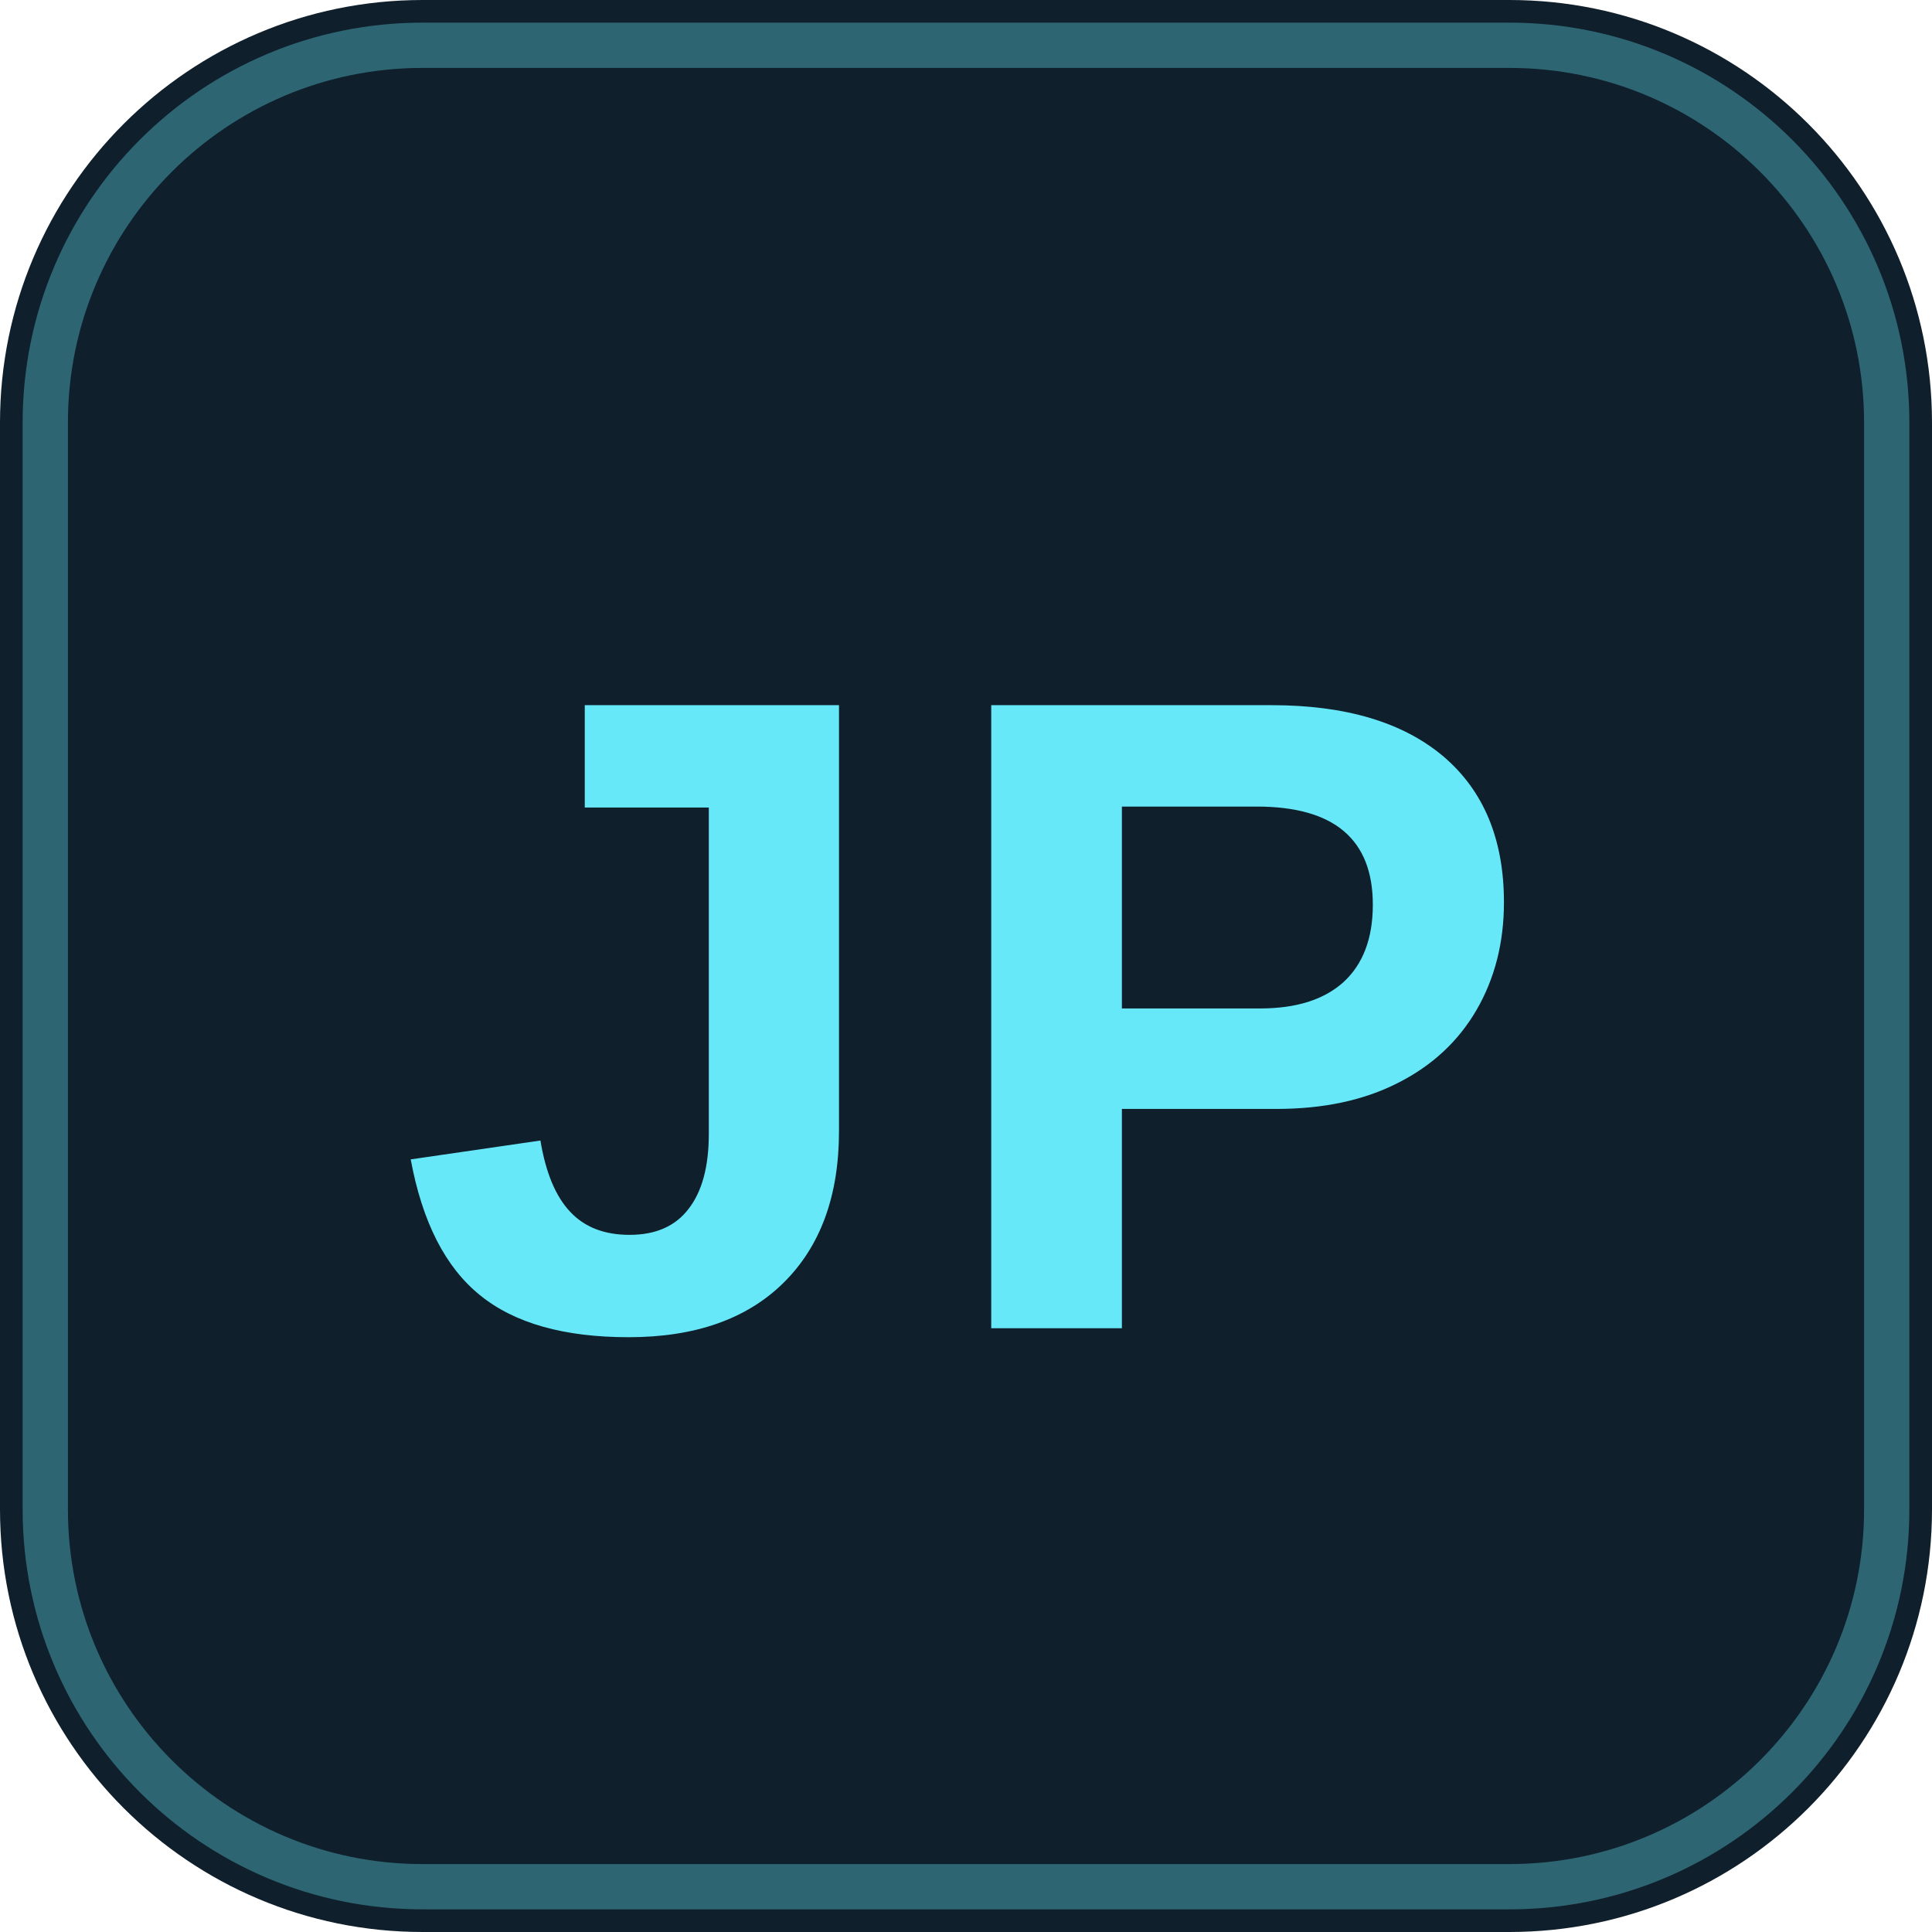
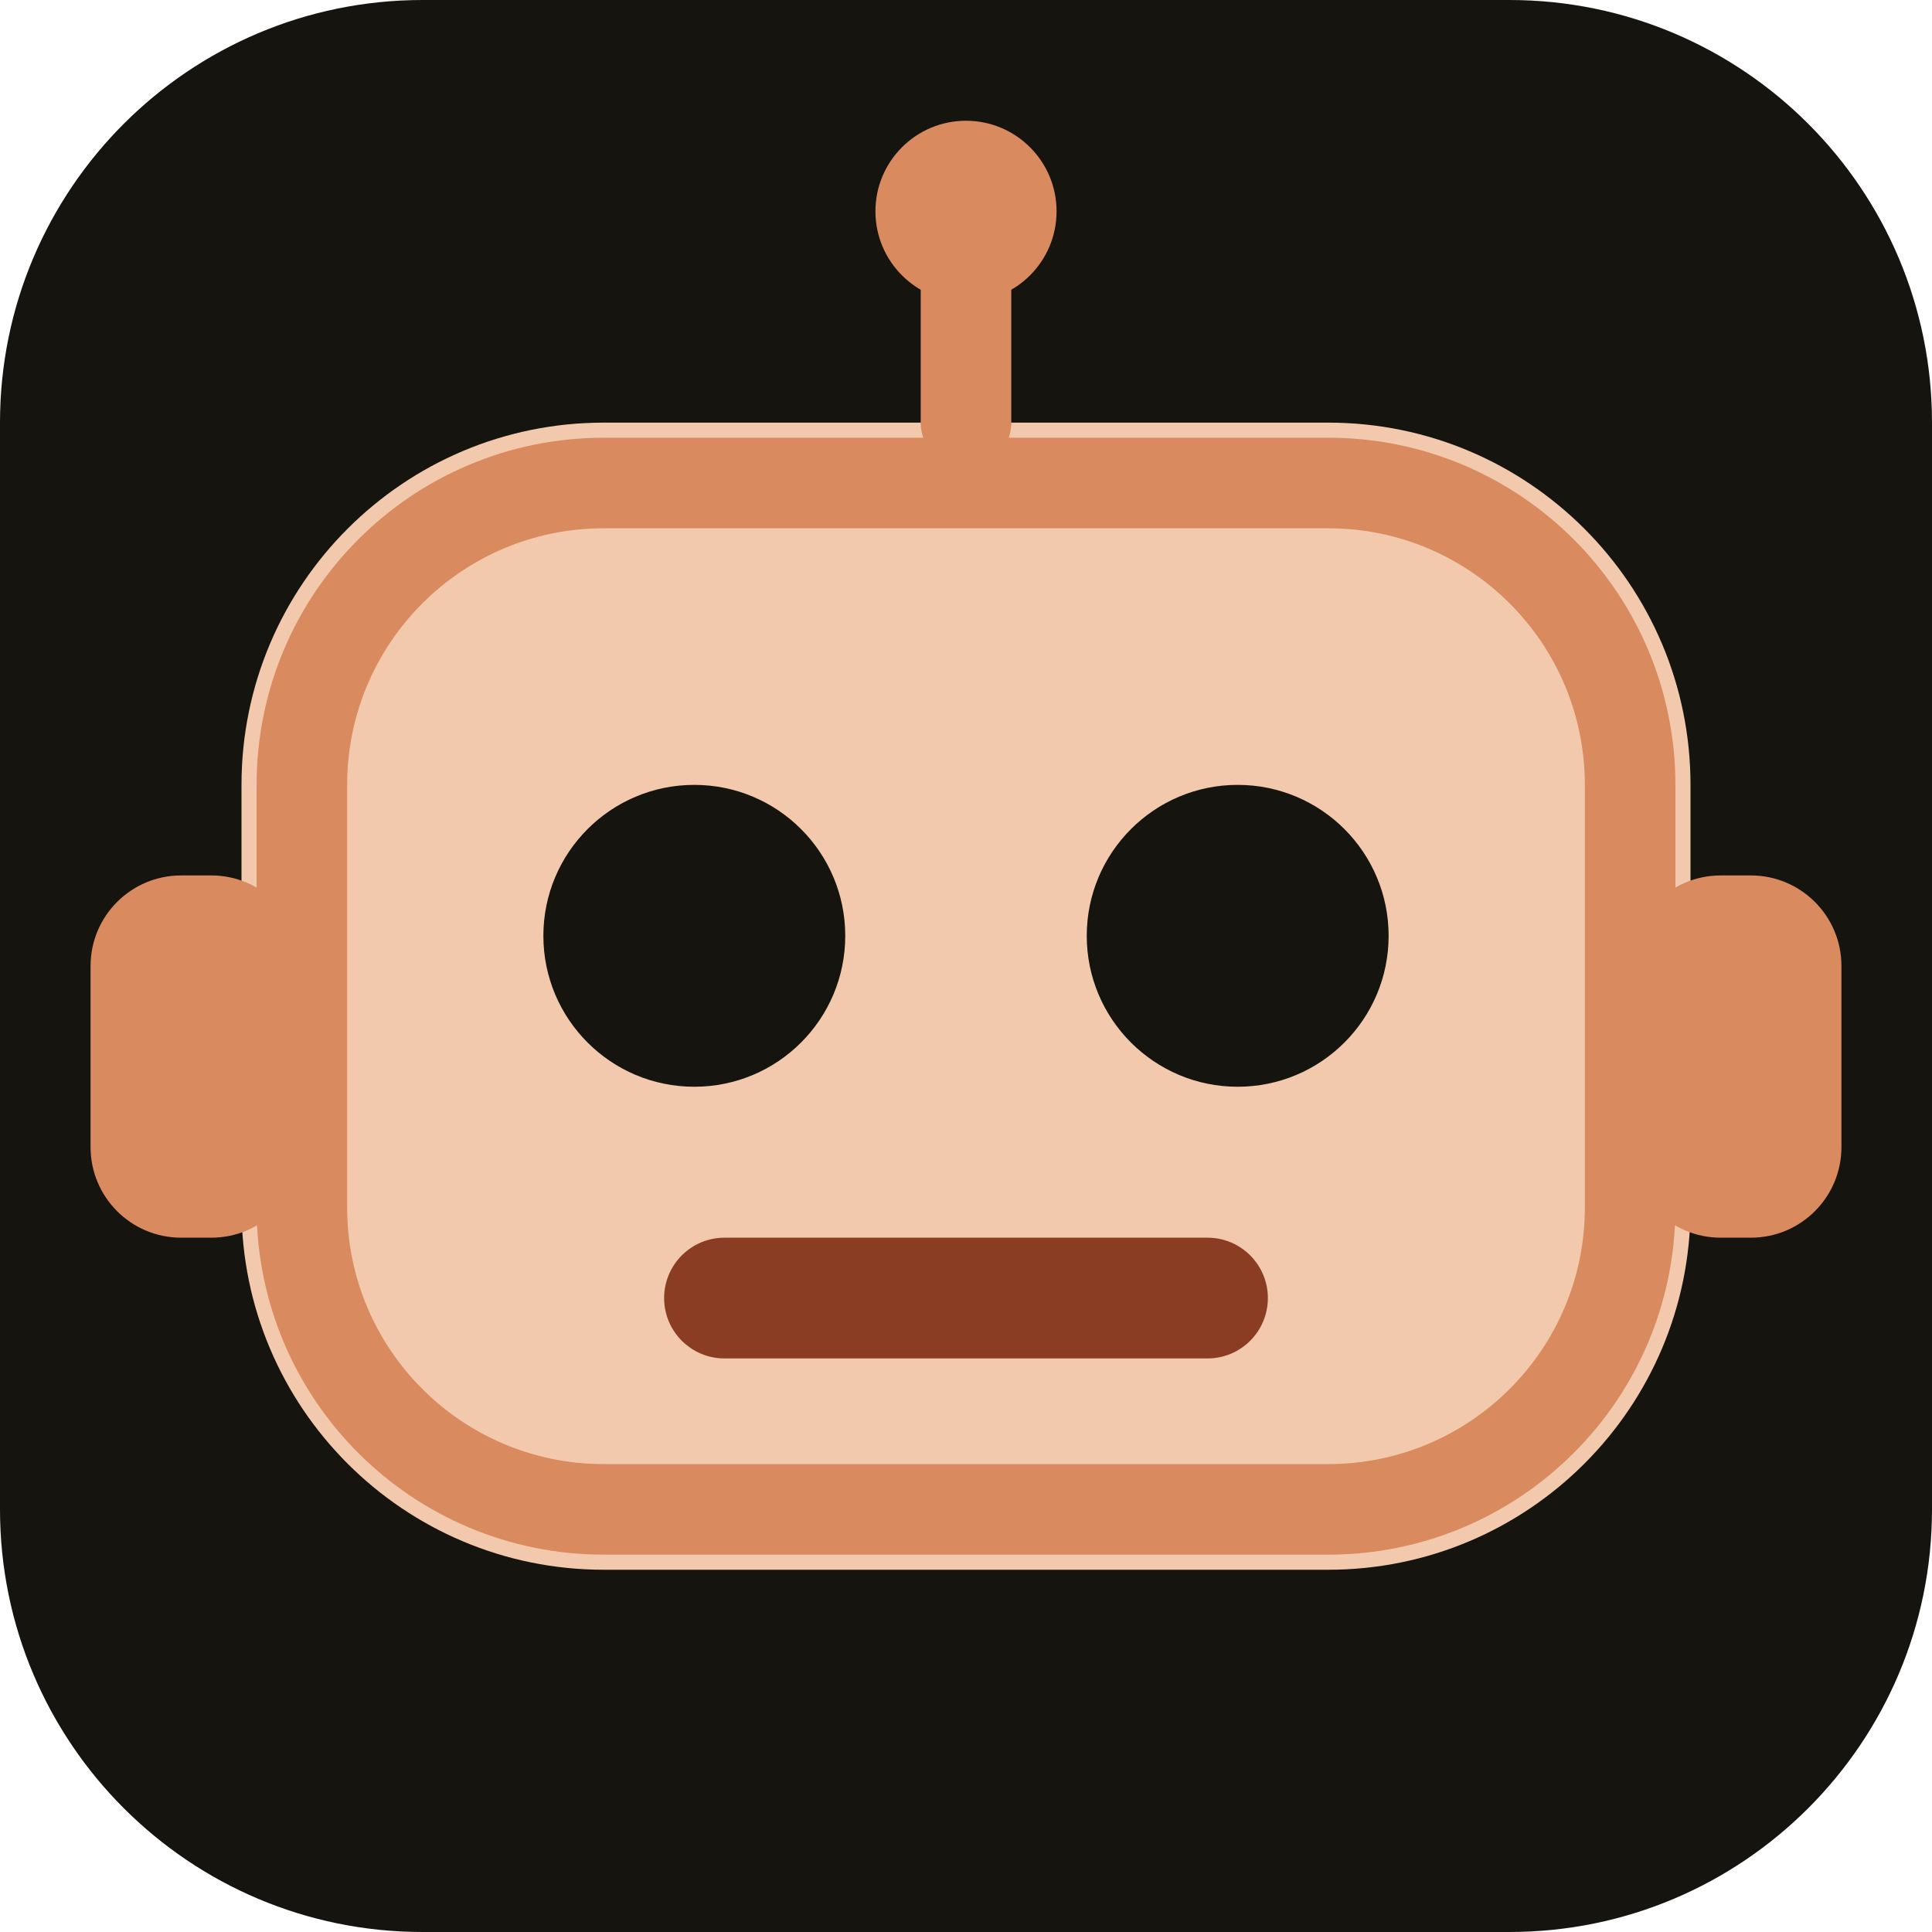
<svg xmlns="http://www.w3.org/2000/svg" viewBox="0 0 64 64" role="img" aria-labelledby="title">
-   <rect width="64" height="64" rx="14" fill="#0f1f2b" />
-   <rect x="1.5" y="1.5" width="61" height="61" rx="12.5" fill="none" stroke="#67e8f9" stroke-width="1.5" stroke-opacity="0.35" />
-   <text x="32" y="44" text-anchor="middle" font-family="Arial, Helvetica, sans-serif" font-size="30" font-weight="700" fill="#67e8f9" letter-spacing="1">JP</text>
+   <rect width="64" height="64" rx="14" fill="#16140f" />
+   <rect x="8" y="14" width="48" height="38" rx="12" fill="#f3c9ad" />
+   <rect x="10" y="16" width="44" height="34" rx="10" fill="none" stroke="#d98a5f" stroke-width="3" />
+   <path d="M32 14V8" stroke="#d98a5f" stroke-width="3" stroke-linecap="round" />
+   <circle cx="32" cy="7" r="3" fill="#d98a5f" />
+   <circle cx="23" cy="31" r="5" fill="#16140f" />
+   <circle cx="41" cy="31" r="5" fill="#16140f" />
+   <rect x="22" y="41" width="20" height="4" rx="2" fill="#8a3d22" />
+   <rect x="3" y="29" width="7" height="12" rx="3" fill="#d98a5f" />
+   <rect x="54" y="29" width="7" height="12" rx="3" fill="#d98a5f" />
</svg>
